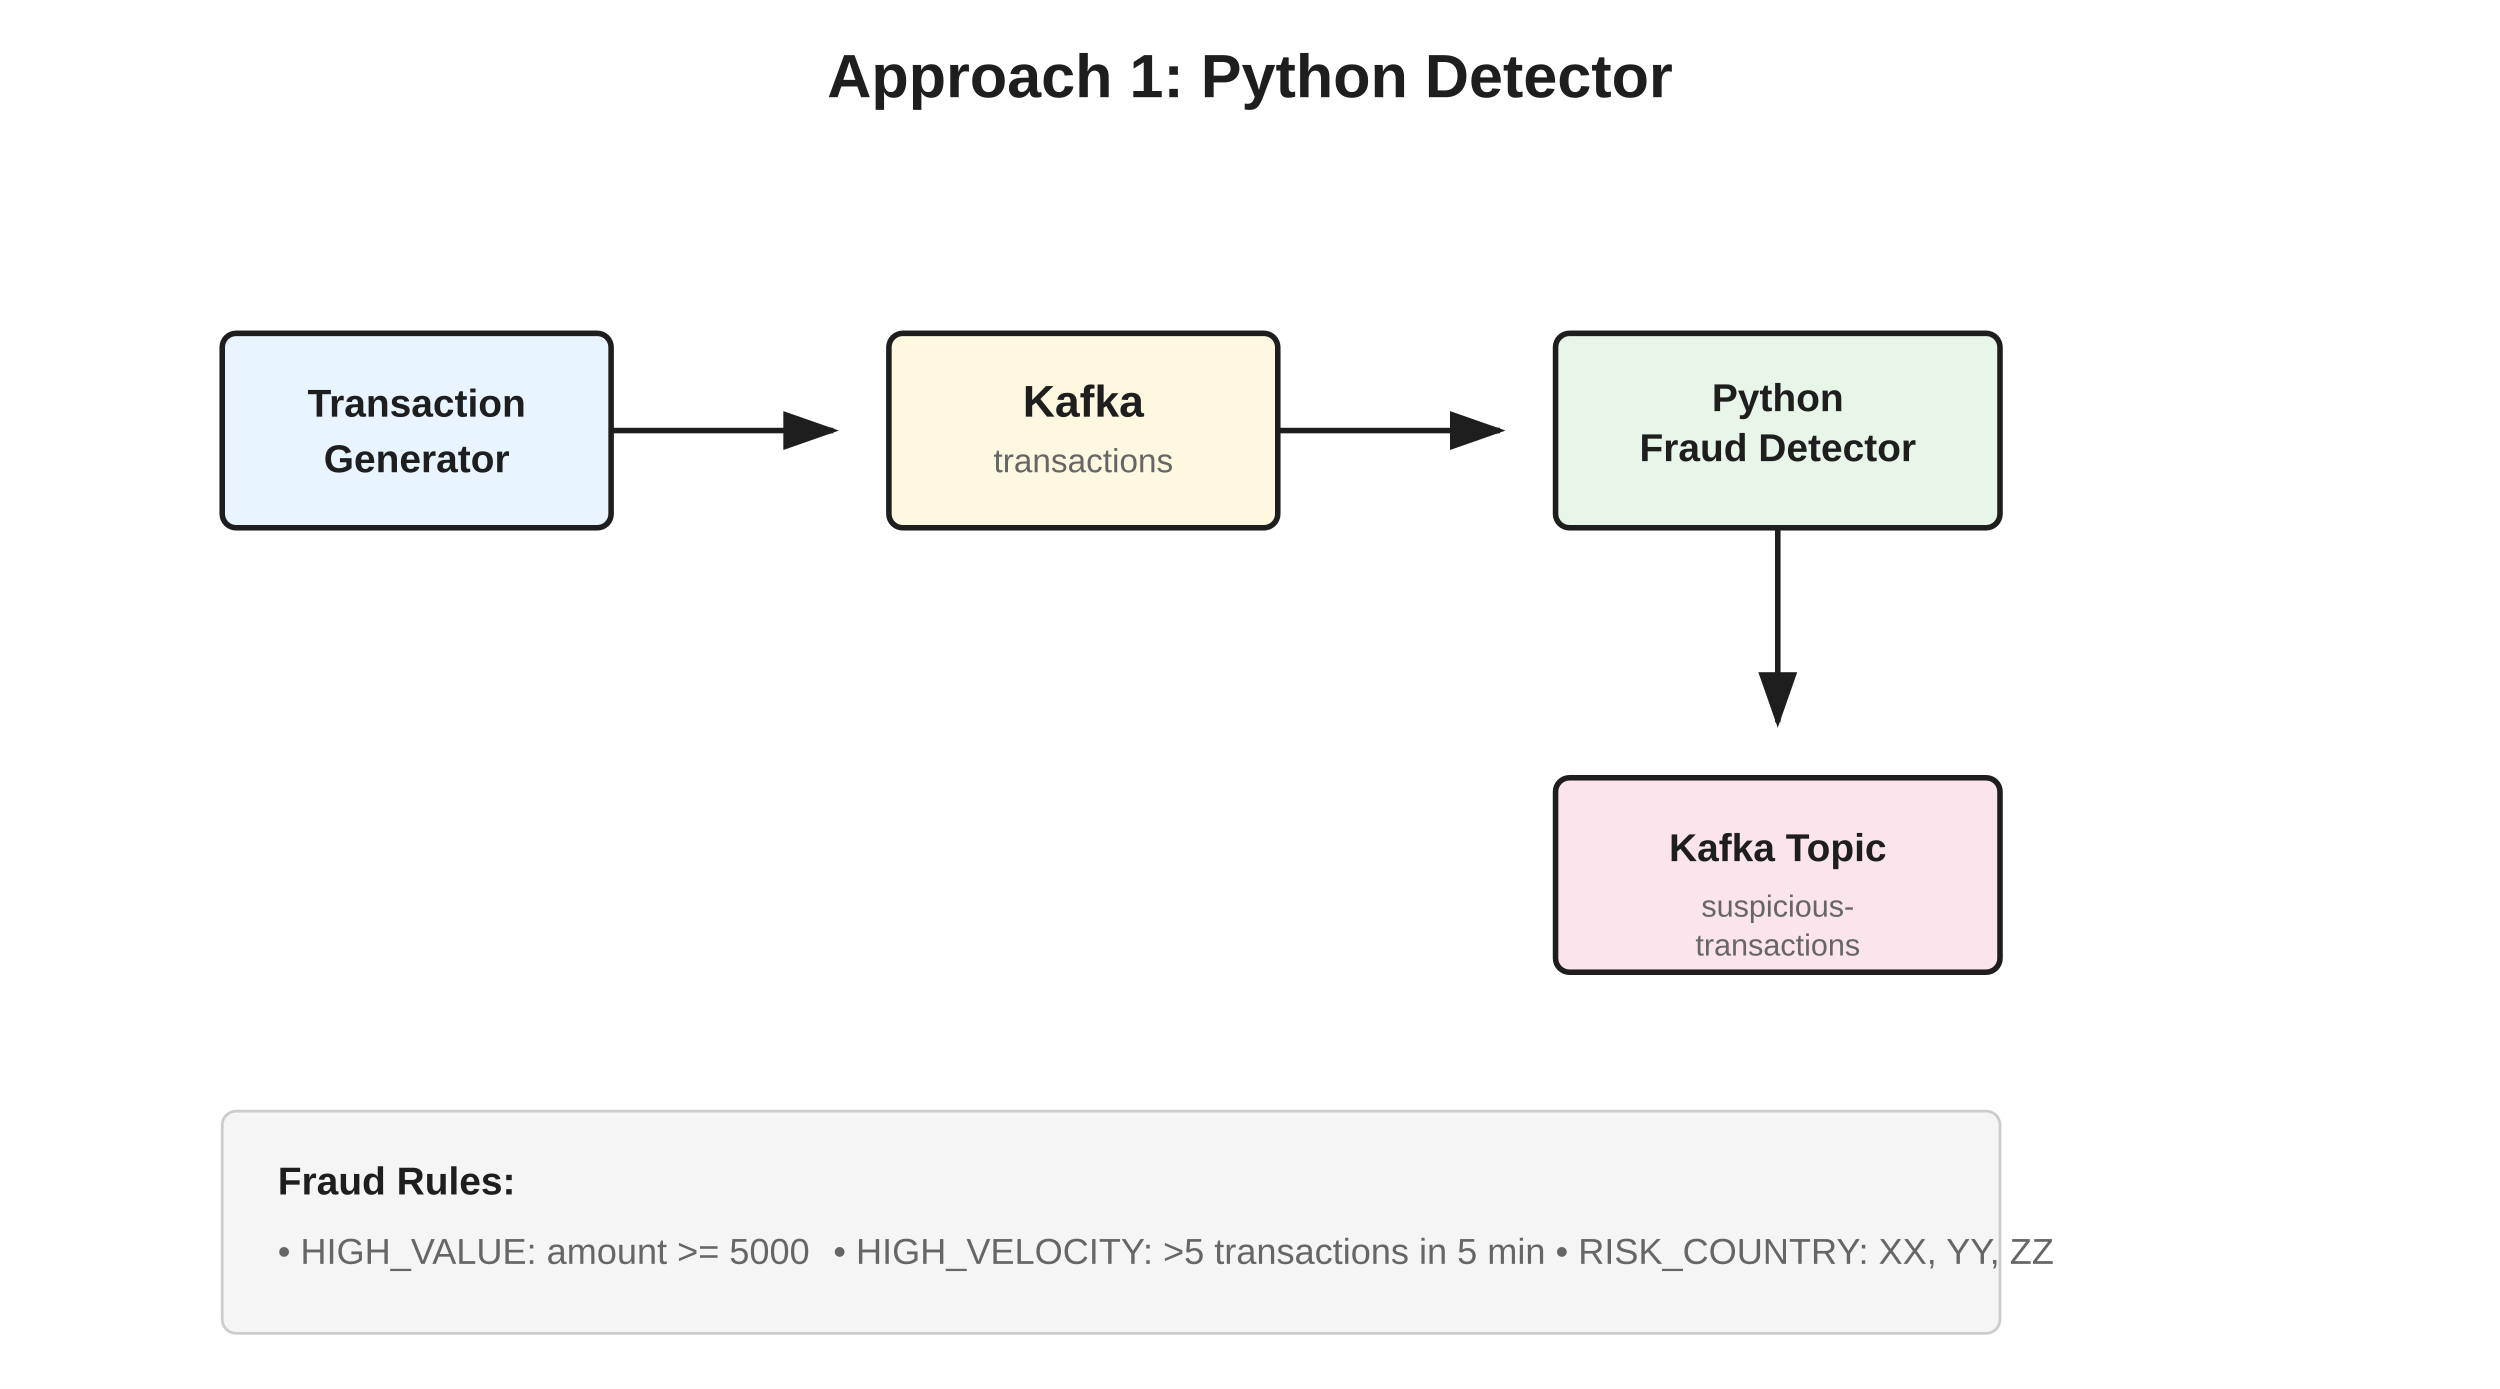
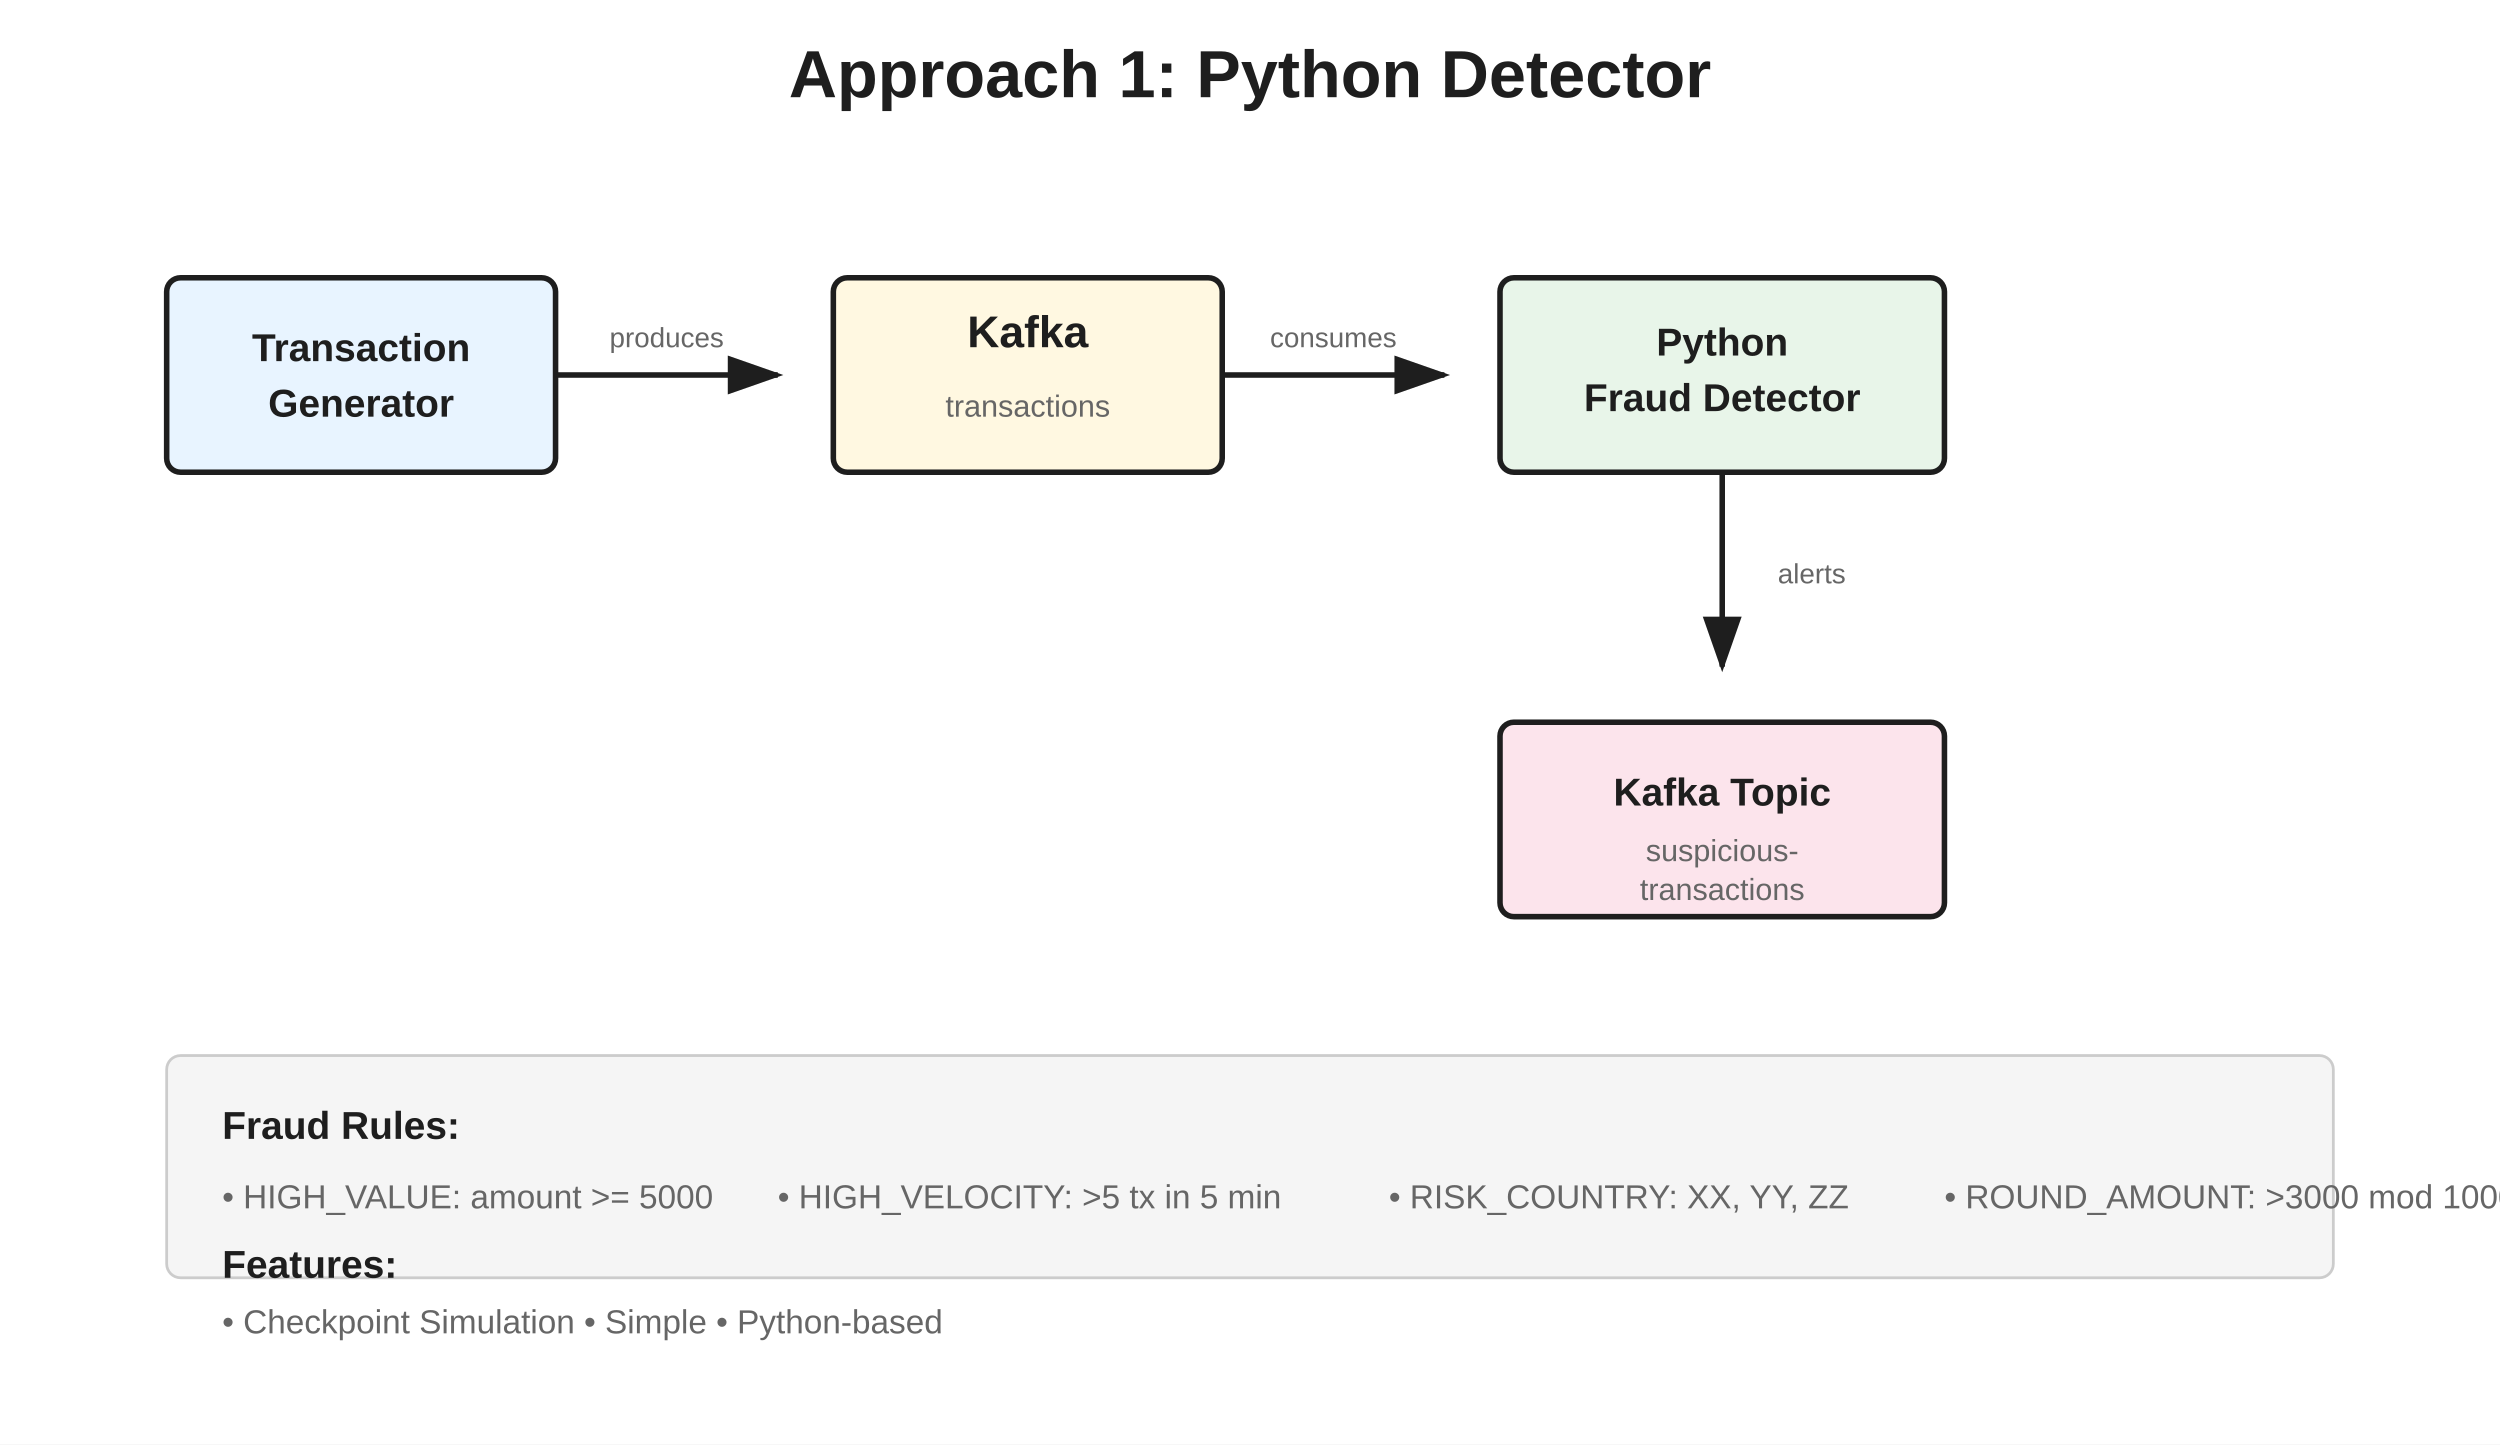
- <svg xmlns="http://www.w3.org/2000/svg" viewBox="0 0 900 500">
+ <svg xmlns="http://www.w3.org/2000/svg" viewBox="0 0 900 520">
  <defs>
    <marker id="arrowhead" markerWidth="10" markerHeight="7" refX="9" refY="3.5" orient="auto">
      <polygon points="0 0, 10 3.5, 0 7" fill="#1e1e1e" />
    </marker>
  </defs>
-   <rect width="900" height="500" fill="#ffffff" />
-   <text x="450" y="35" font-family="Arial, sans-serif" font-size="22" font-weight="bold" text-anchor="middle" fill="#1e1e1e">Approach 1: Python Detector</text>
-   <rect x="80" y="120" width="140" height="70" rx="5" fill="#e8f4ff" stroke="#1e1e1e" stroke-width="2" />
-   <text x="150" y="150" font-family="Arial, sans-serif" font-size="14" font-weight="bold" text-anchor="middle" fill="#1e1e1e">Transaction</text>
-   <text x="150" y="170" font-family="Arial, sans-serif" font-size="14" font-weight="bold" text-anchor="middle" fill="#1e1e1e">Generator</text>
-   <line x1="220" y1="155" x2="300" y2="155" stroke="#1e1e1e" stroke-width="2" marker-end="url(#arrowhead)" />
-   <rect x="320" y="120" width="140" height="70" rx="5" fill="#fff8e1" stroke="#1e1e1e" stroke-width="2" />
-   <text x="390" y="150" font-family="Arial, sans-serif" font-size="16" font-weight="bold" text-anchor="middle" fill="#1e1e1e">Kafka</text>
-   <text x="390" y="170" font-family="Arial, sans-serif" font-size="12" text-anchor="middle" fill="#666666">transactions</text>
-   <line x1="460" y1="155" x2="540" y2="155" stroke="#1e1e1e" stroke-width="2" marker-end="url(#arrowhead)" />
-   <rect x="560" y="120" width="160" height="70" rx="5" fill="#e8f5e9" stroke="#1e1e1e" stroke-width="2" />
-   <text x="640" y="148" font-family="Arial, sans-serif" font-size="14" font-weight="bold" text-anchor="middle" fill="#1e1e1e">Python</text>
-   <text x="640" y="166" font-family="Arial, sans-serif" font-size="14" font-weight="bold" text-anchor="middle" fill="#1e1e1e">Fraud Detector</text>
-   <line x1="640" y1="190" x2="640" y2="260" stroke="#1e1e1e" stroke-width="2" marker-end="url(#arrowhead)" />
-   <rect x="560" y="280" width="160" height="70" rx="5" fill="#fce4ec" stroke="#1e1e1e" stroke-width="2" />
-   <text x="640" y="310" font-family="Arial, sans-serif" font-size="14" font-weight="bold" text-anchor="middle" fill="#1e1e1e">Kafka Topic</text>
-   <text x="640" y="330" font-family="Arial, sans-serif" font-size="11" text-anchor="middle" fill="#666666">suspicious-</text>
-   <text x="640" y="344" font-family="Arial, sans-serif" font-size="11" text-anchor="middle" fill="#666666">transactions</text>
-   <rect x="80" y="400" width="640" height="80" rx="5" fill="#f5f5f5" stroke="#cccccc" stroke-width="1" />
-   <text x="100" y="430" font-family="Arial, sans-serif" font-size="14" font-weight="bold" fill="#1e1e1e">Fraud Rules:</text>
-   <text x="100" y="455" font-family="Arial, sans-serif" font-size="13" fill="#666666">• HIGH_VALUE: amount &gt;= 5000</text>
-   <text x="300" y="455" font-family="Arial, sans-serif" font-size="13" fill="#666666">• HIGH_VELOCITY: &gt;5 transactions in 5 min</text>
-   <text x="560" y="455" font-family="Arial, sans-serif" font-size="13" fill="#666666">• RISK_COUNTRY: XX, YY, ZZ</text>
+   <rect width="900" height="520" fill="#ffffff" />
+   <text x="450" y="35" font-family="Arial, sans-serif" font-size="24" font-weight="bold" text-anchor="middle" fill="#1e1e1e">Approach 1: Python Detector</text>
+   <rect x="60" y="100" width="140" height="70" rx="5" fill="#e8f4ff" stroke="#1e1e1e" stroke-width="2" />
+   <text x="130" y="130" font-family="Arial, sans-serif" font-size="14" font-weight="bold" text-anchor="middle" fill="#1e1e1e">Transaction</text>
+   <text x="130" y="150" font-family="Arial, sans-serif" font-size="14" font-weight="bold" text-anchor="middle" fill="#1e1e1e">Generator</text>
+   <line x1="200" y1="135" x2="280" y2="135" stroke="#1e1e1e" stroke-width="2" marker-end="url(#arrowhead)" />
+   <text x="240" y="125" font-family="Arial, sans-serif" font-size="10" text-anchor="middle" fill="#666666">produces</text>
+   <rect x="300" y="100" width="140" height="70" rx="5" fill="#fff8e1" stroke="#1e1e1e" stroke-width="2" />
+   <text x="370" y="125" font-family="Arial, sans-serif" font-size="16" font-weight="bold" text-anchor="middle" fill="#1e1e1e">Kafka</text>
+   <text x="370" y="150" font-family="Arial, sans-serif" font-size="11" text-anchor="middle" fill="#666666">transactions</text>
+   <line x1="440" y1="135" x2="520" y2="135" stroke="#1e1e1e" stroke-width="2" marker-end="url(#arrowhead)" />
+   <text x="480" y="125" font-family="Arial, sans-serif" font-size="10" text-anchor="middle" fill="#666666">consumes</text>
+   <rect x="540" y="100" width="160" height="70" rx="5" fill="#e8f5e9" stroke="#1e1e1e" stroke-width="2" />
+   <text x="620" y="128" font-family="Arial, sans-serif" font-size="14" font-weight="bold" text-anchor="middle" fill="#1e1e1e">Python</text>
+   <text x="620" y="148" font-family="Arial, sans-serif" font-size="14" font-weight="bold" text-anchor="middle" fill="#1e1e1e">Fraud Detector</text>
+   <line x1="620" y1="170" x2="620" y2="240" stroke="#1e1e1e" stroke-width="2" marker-end="url(#arrowhead)" />
+   <text x="640" y="210" font-family="Arial, sans-serif" font-size="10" fill="#666666">alerts</text>
+   <rect x="540" y="260" width="160" height="70" rx="5" fill="#fce4ec" stroke="#1e1e1e" stroke-width="2" />
+   <text x="620" y="290" font-family="Arial, sans-serif" font-size="14" font-weight="bold" text-anchor="middle" fill="#1e1e1e">Kafka Topic</text>
+   <text x="620" y="310" font-family="Arial, sans-serif" font-size="11" text-anchor="middle" fill="#666666">suspicious-</text>
+   <text x="620" y="324" font-family="Arial, sans-serif" font-size="11" text-anchor="middle" fill="#666666">transactions</text>
+   <rect x="60" y="380" width="780" height="80" rx="5" fill="#f5f5f5" stroke="#cccccc" stroke-width="1" />
+   <text x="80" y="410" font-family="Arial, sans-serif" font-size="14" font-weight="bold" fill="#1e1e1e">Fraud Rules:</text>
+   <text x="80" y="435" font-family="Arial, sans-serif" font-size="12" fill="#666666">• HIGH_VALUE: amount &gt;= 5000</text>
+   <text x="280" y="435" font-family="Arial, sans-serif" font-size="12" fill="#666666">• HIGH_VELOCITY: &gt;5 tx in 5 min</text>
+   <text x="500" y="435" font-family="Arial, sans-serif" font-size="12" fill="#666666">• RISK_COUNTRY: XX, YY, ZZ</text>
+   <text x="700" y="435" font-family="Arial, sans-serif" font-size="12" fill="#666666">• ROUND_AMOUNT: &gt;3000 mod 1000</text>
+   <text x="80" y="460" font-family="Arial, sans-serif" font-size="14" font-weight="bold" fill="#1e1e1e">Features:</text>
+   <text x="80" y="480" font-family="Arial, sans-serif" font-size="12" fill="#666666">• Checkpoint Simulation • Simple • Python-based</text>
</svg>
